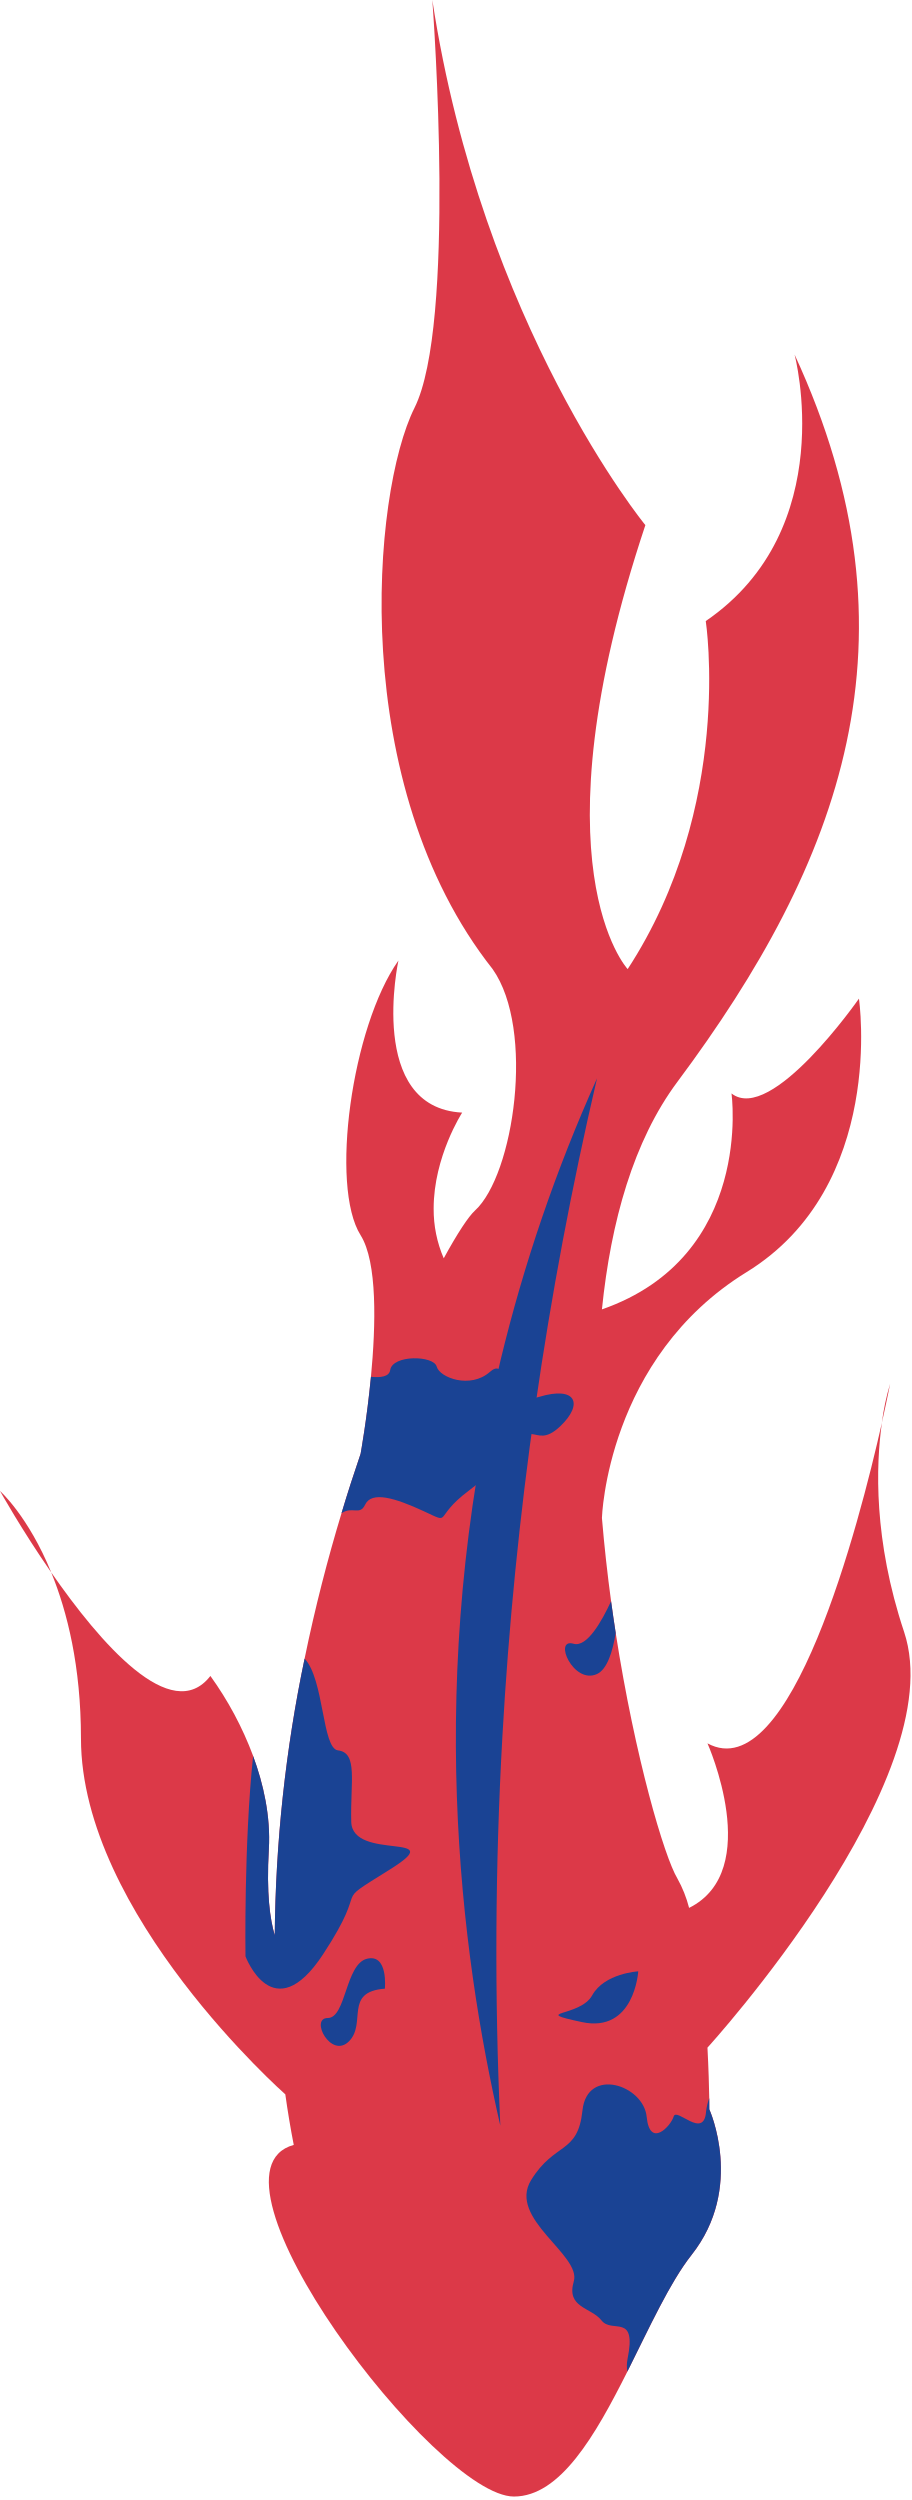
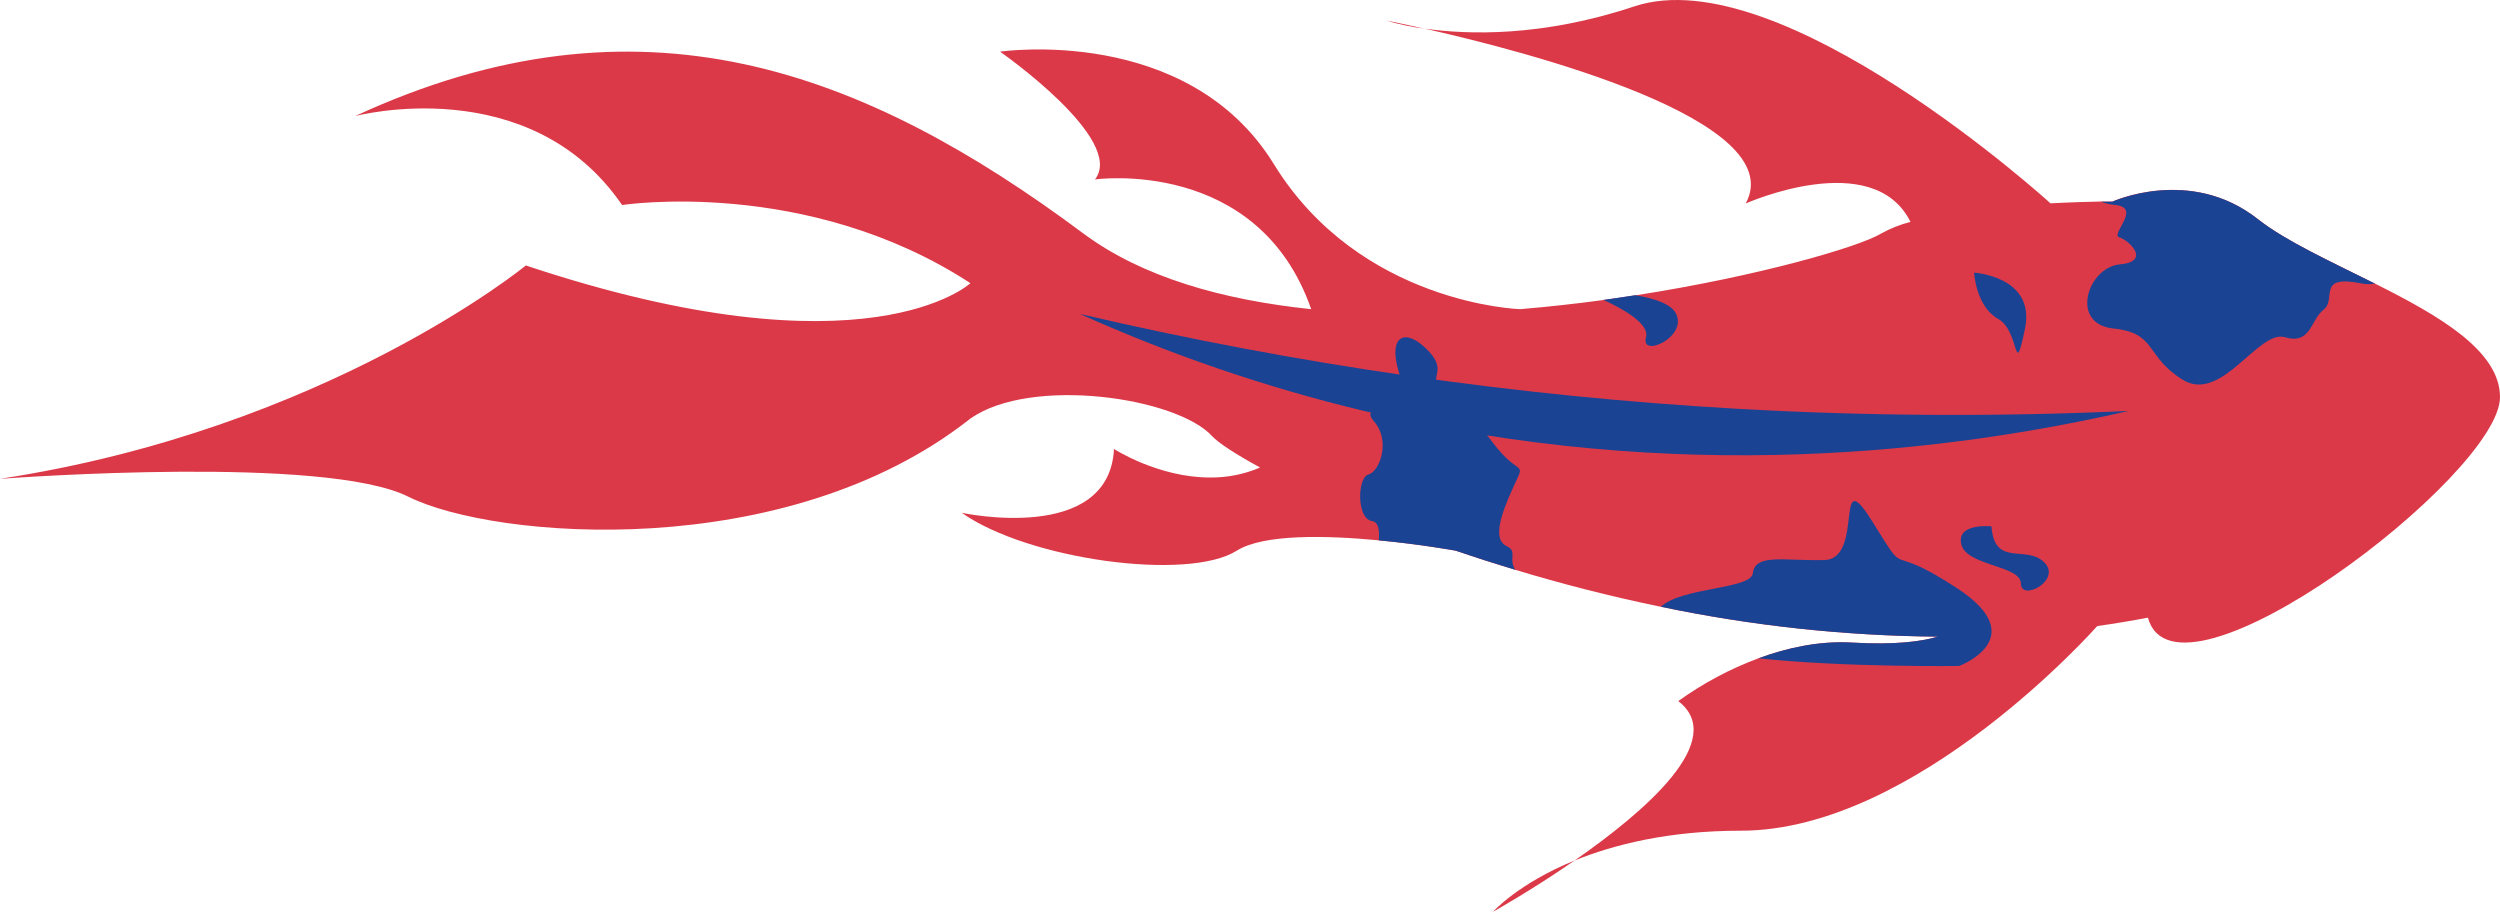
- <svg xmlns="http://www.w3.org/2000/svg" width="242" height="664" viewBox="0 0 242 664" fill="none">
-   <path d="M234.222 377.877C235.655 371.515 236.422 367.516 236.422 367.516C235.398 370.902 234.662 374.368 234.222 377.877V377.877Z" fill="#DC3948" />
-   <path d="M0 396C0 396 5.672 406.189 13.613 417.648C7.479 402.634 0 396 0 396Z" fill="#DC3948" />
-   <path d="M13.606 417.64C26.575 436.354 45.588 458.451 55.879 445.129C60.59 451.67 64.407 458.811 67.227 466.363V466.398C69.927 473.729 71.915 482.328 71.404 491.174C70.717 502.874 71.738 509.874 72.972 513.993C73.185 489.304 75.841 464.696 80.902 440.53C83.702 426.873 87.069 413.922 90.702 401.922C92.341 396.459 94.05 391.173 95.777 386.133C95.777 386.133 97.451 376.952 98.526 365.674C99.826 351.983 100.27 335.207 95.777 328.074C87.583 315.051 93.416 272.725 105.821 255.121C105.821 255.121 97.345 294.205 122.755 295.509C122.755 295.509 115.178 307.192 115.178 320.972C115.141 325.522 116.054 330.029 117.857 334.206C121.539 327.457 124.465 323.069 126.121 321.554C136.5 312.126 142.174 273.447 130.844 257.394C92.235 208.548 98.773 130.979 110.086 108.335C121.134 86.256 115.125 4.141 114.826 0C128.077 86.714 171.408 139.472 171.408 139.472C141.222 230.046 166.708 257.394 166.708 257.394C195.008 214.011 187.448 164.953 187.448 164.953C223.308 140.424 211.043 94.186 211.043 94.186C245.951 169.658 223.308 229.094 179.906 287.351C168.259 302.981 162.25 324.461 159.871 347.774C200.347 333.66 194.285 290.417 194.285 290.417C204.841 298.699 228.136 265.236 228.136 265.236C228.136 265.236 235.466 314.998 198.303 337.871C161.157 360.744 159.871 403.105 159.871 403.176C160.505 410.718 161.333 418.136 162.303 425.29C162.69 428.145 163.113 430.965 163.536 433.731V433.749C168.681 466.894 176.453 493.168 179.906 498.912C181.279 501.375 182.327 504.004 183.025 506.736C202.955 496.816 187.906 463.036 187.906 463.036C210.006 475.019 228.136 404.974 234.233 377.89C232.633 389.185 231.977 408.99 240.133 433.45C253.067 472.288 187.921 543.85 187.903 543.85C188.203 549.559 188.326 554.37 188.379 557.277C188.397 559.163 188.397 560.238 188.397 560.238C188.397 560.238 197.824 580.996 183.674 598.916C177.912 606.229 172.449 618.247 166.617 629.916C158.106 646.868 148.802 663.08 136.502 663.08C115.762 663.08 50.651 577.229 78.017 569.687C77.15 565.211 76.404 560.735 75.779 556.259C75.779 556.259 21.505 508.382 21.505 461.721C21.5 442.574 17.87 428.089 13.606 417.64Z" fill="#DC3948" />
-   <path d="M141.061 579.034C147.352 568.813 153.484 572.25 154.7 560.549C155.933 548.831 170.947 553.765 171.757 562.24C172.585 570.699 178.189 564.672 178.929 562.135C179.669 559.615 186.964 568.39 187.529 560.848C187.664 559.625 187.948 558.424 188.375 557.271C188.393 559.157 188.393 560.232 188.393 560.232C188.393 560.232 197.82 580.99 183.67 598.91C177.908 606.223 172.445 618.241 166.613 629.91C166.435 628.805 166.453 627.678 166.666 626.58C169.203 614.157 162.577 619.902 159.776 616.324C156.992 612.765 150.331 613.012 152.392 605.945C154.471 598.875 134.788 589.272 141.061 579.034Z" fill="#1A4394" />
-   <path d="M90.699 401.922C92.338 396.459 94.047 391.173 95.774 386.133C95.774 386.133 97.448 376.952 98.523 365.674C101.06 365.939 103.369 365.674 103.633 363.895C104.25 359.771 115.193 359.983 115.986 362.961C116.779 365.939 124.955 368.952 130.1 364.388C131.087 363.507 131.81 363.331 132.409 363.578C134.858 364.6 135.193 372.934 142.523 371.19C142.735 371.137 142.946 371.084 143.175 371.014C153.061 368.014 155.052 372.899 148.761 378.855C144.902 382.485 143.14 381.055 141.149 380.882C139.898 380.758 138.541 381.128 136.515 383.595C131.299 389.939 131.968 381.234 128.937 386.609C126.118 391.596 133.061 389.076 126.329 394.503C125.818 394.926 125.202 395.403 124.497 395.93C114.787 403.208 120.303 404.97 112.585 401.393C104.867 397.816 98.699 395.983 96.972 399.648C95.541 402.662 93.607 399.934 90.699 401.922Z" fill="#1A4394" />
-   <path d="M132.885 564.577C131.321 530.16 131.503 495.685 133.431 461.287C136.743 402.376 145.155 343.862 158.571 286.404C147.715 310.541 139.129 335.636 132.923 361.364C112.681 445.398 122.304 518.464 132.885 564.577Z" fill="#1A4394" />
-   <path d="M67.227 466.398C69.927 473.729 71.915 482.328 71.404 491.174C70.717 502.874 71.738 509.874 72.972 513.993C73.185 489.303 75.841 464.696 80.902 440.53C86.118 446.081 85.536 464.389 89.765 464.9C95.122 465.517 93.025 473.2 93.289 483.861C93.553 494.522 120.021 486.261 103.51 496.561C86.999 506.887 98.999 498.961 85.783 519.098C72.549 539.24 65.201 519.609 65.201 519.609C65.201 519.609 64.761 489.746 67.227 466.398Z" fill="#1A4394" />
-   <path d="M102.22 528.195C102.22 528.195 103.174 518.818 97.452 520.249C91.73 521.68 91.917 535.984 87.052 535.984C82.187 535.984 87.912 546.952 92.68 542.184C97.448 537.416 91.253 528.99 102.22 528.195Z" fill="#1A4394" />
-   <path d="M152.356 436.583C155.916 437.605 159.88 430.521 162.295 425.283C162.682 428.138 163.105 430.958 163.528 433.724V433.742C162.717 438.693 161.255 443.381 158.576 444.614C152.303 447.526 146.805 434.962 152.356 436.583Z" fill="#1A4394" />
-   <path d="M169.521 523.586C169.521 523.586 168.521 540.061 154.544 537.065C140.567 534.069 154.034 535.831 157.284 529.958C160.534 524.085 169.521 523.586 169.521 523.586Z" fill="#1A4394" />
+ <svg xmlns="http://www.w3.org/2000/svg" viewBox="0 0 663.08 241.83">
+   <defs>
+     <style>.cls-1{fill:#dc3948;}.cls-2{fill:#1a4394;}</style>
+   </defs>
+   <g id="Layer_2" data-name="Layer 2">
+     <g id="Layer_1-2" data-name="Layer 1">
+       <path class="cls-1" d="M377.88,7.61c-6.36-1.43-10.36-2.2-10.36-2.2a63,63,0,0,0,10.36,2.2Z" />
+       <path class="cls-1" d="M396,241.83s10.19-5.67,21.65-13.61C402.63,234.35,396,241.83,396,241.83Z" />
+       <path class="cls-1" d="M417.64,228.23c18.71-13,40.81-32,27.49-42.28a90.51,90.51,0,0,1,21.23-11.34h0c7.33-2.7,15.93-4.69,24.77-4.18,11.7.69,18.7-.34,22.82-1.57a374,374,0,0,1-73.46-7.93c-13.66-2.8-26.61-6.17-38.61-9.8-5.46-1.64-10.75-3.35-15.79-5.07,0,0-9.18-1.68-20.46-2.75-13.69-1.3-30.46-1.75-37.6,2.75-13,8.19-55.34,2.36-72.95-10.05,0,0,39.08,8.48,40.39-16.93,0,0,11.68,7.57,25.46,7.57A32.75,32.75,0,0,0,334.21,124c-6.75-3.69-11.14-6.61-12.66-8.27-9.42-10.38-48.1-16-64.16-4.72C208.55,149.6,131,143.06,108.33,131.75,86.26,120.7,4.14,126.71,0,127c86.71-13.25,139.47-56.59,139.47-56.59,90.58,30.19,117.92,4.7,117.92,4.7C214,46.82,165,54.38,165,54.38,140.42,18.52,94.19,30.79,94.19,30.79c75.47-34.91,134.9-12.27,193.16,31.14C303,73.57,324.46,79.58,347.77,82c-14.11-40.47-57.35-34.41-57.35-34.41C298.7,37,265.24,13.7,265.24,13.7S315,6.37,337.87,43.53,403.11,82,403.18,82c7.54-.63,15-1.46,22.11-2.43,2.85-.39,5.67-.81,8.44-1.23h0c33.14-5.15,59.42-12.92,65.16-16.37a32.5,32.5,0,0,1,7.83-3.12c-9.92-19.93-43.7-4.88-43.7-4.88C475,31.83,405,13.7,377.89,7.6c11.29,1.6,31.1,2.26,55.56-5.9,38.84-12.93,110.4,52.21,110.4,52.23,5.71-.3,10.52-.42,13.43-.48h3S581,44,598.92,58.16c7.31,5.76,19.33,11.22,31,17.06,17,8.51,33.16,17.81,33.16,30.11,0,20.74-85.85,85.85-93.39,58.49q-6.72,1.29-13.43,2.23s-47.88,54.28-94.54,54.28C442.57,220.33,428.09,224,417.64,228.23Z" />
+       <path class="cls-2" d="M579,100.77c-10.22-6.29-6.78-12.42-18.48-13.64s-6.78-16.24,1.69-17,2.43-6.44-.1-7.18,6.25-8-1.29-8.6a15.05,15.05,0,0,1-3.58-.84l3,0S581,44,598.91,58.16c7.31,5.76,19.33,11.23,31,17.06a9.55,9.55,0,0,1-3.33,0c-12.42-2.54-6.68,4.09-10.26,6.89S613,91.5,606,89.44,589.27,107,579,100.77Z" />
+       <path class="cls-2" d="M401.92,151.13c-5.46-1.64-10.75-3.34-15.79-5.07,0,0-9.18-1.68-20.46-2.75.27-2.54,0-4.85-1.78-5.11-4.12-.62-3.91-11.56-.93-12.35s6-9,1.43-14.12c-.88-1-1.06-1.71-.81-2.31,1-2.45,9.35-2.78,7.61-10.11-.05-.21-.11-.42-.18-.65-3-9.89,1.89-11.88,7.85-5.59,3.62,3.86,2.19,5.62,2,7.61-.12,1.25.25,2.61,2.72,4.64,6.34,5.21-2.37,4.54,3,7.58,5,2.81,2.47-4.13,7.89,2.6.43.51.9,1.13,1.43,1.84,7.28,9.71,9,4.19,5.46,11.91s-5.41,13.88-1.74,15.61C402.66,146.29,399.93,148.23,401.92,151.13Z" />
+       <path class="cls-2" d="M564.58,109a1019.64,1019.64,0,0,1-103.29-.55A1020.78,1020.78,0,0,1,286.4,83.26a427,427,0,0,0,75,25.65C445.4,129.15,518.46,119.53,564.58,109Z" />
+       <path class="cls-2" d="M466.4,174.61c7.33-2.7,15.93-4.69,24.77-4.18,11.7.69,18.7-.34,22.82-1.57a374,374,0,0,1-73.46-7.93c5.55-5.22,23.86-4.63,24.37-8.86.62-5.36,8.3-3.26,19-3.53s2.4-26.73,12.7-10.22,2.4,4.51,22.54,17.73.51,20.58.51,20.58S489.75,177.07,466.4,174.61Z" />
+       <path class="cls-2" d="M528.2,139.61s-9.38-1-8,4.77S536,149.92,536,154.78s11-.86,6.2-5.63S529,150.58,528.2,139.61Z" />
+       <path class="cls-2" d="M436.58,89.48c1-3.56-6.06-7.53-11.3-9.94,2.86-.39,5.68-.81,8.44-1.24h0c4.95.82,9.64,2.28,10.87,5C447.53,89.53,435,95,436.58,89.48Z" />
+       <path class="cls-2" d="M523.59,72.31s16.47,1,13.48,15-1.24.51-7.11-2.74S523.59,72.31,523.59,72.31Z" />
+     </g>
+   </g>
</svg>
